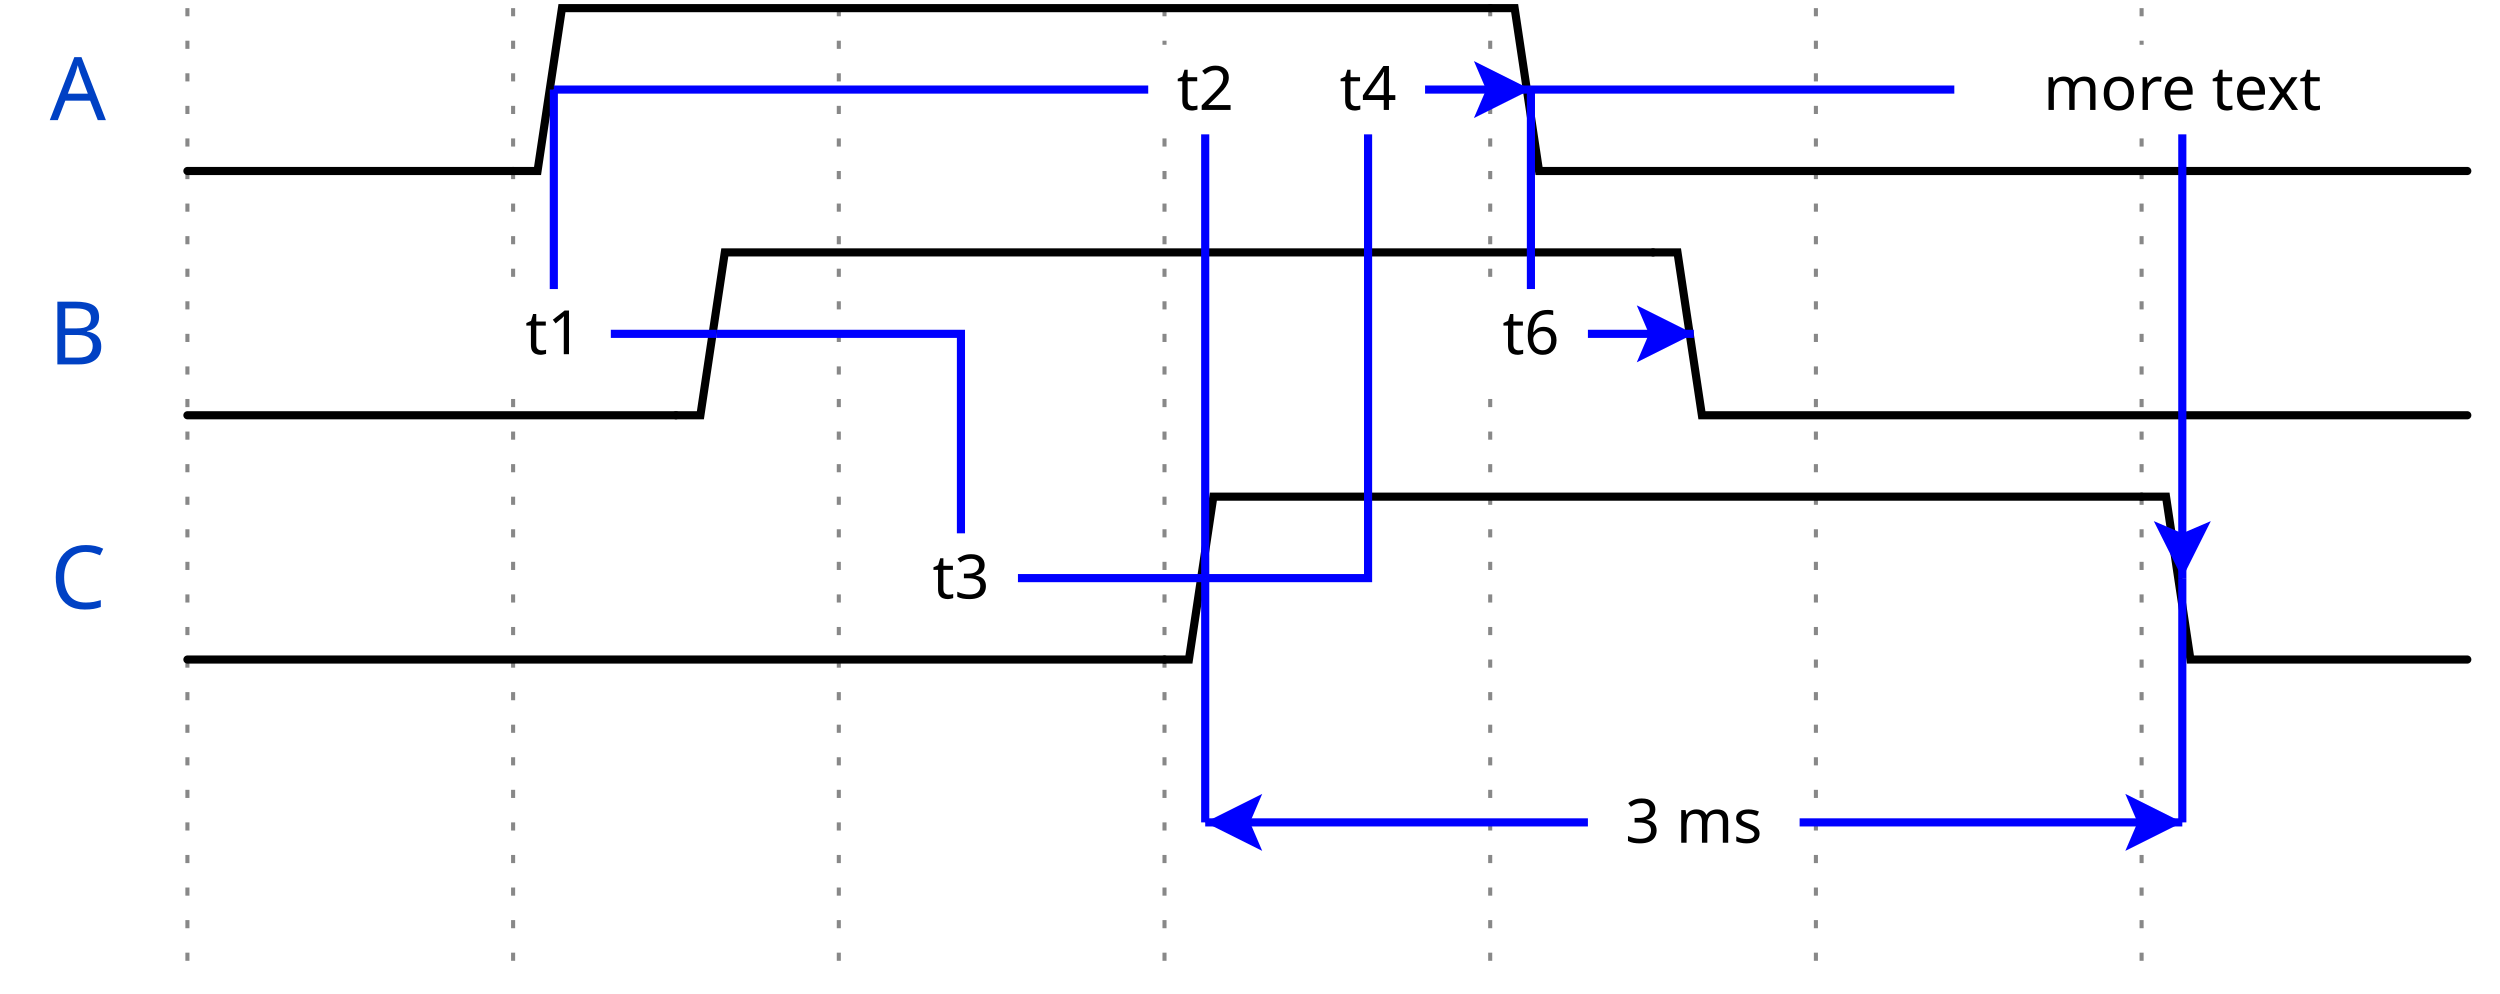
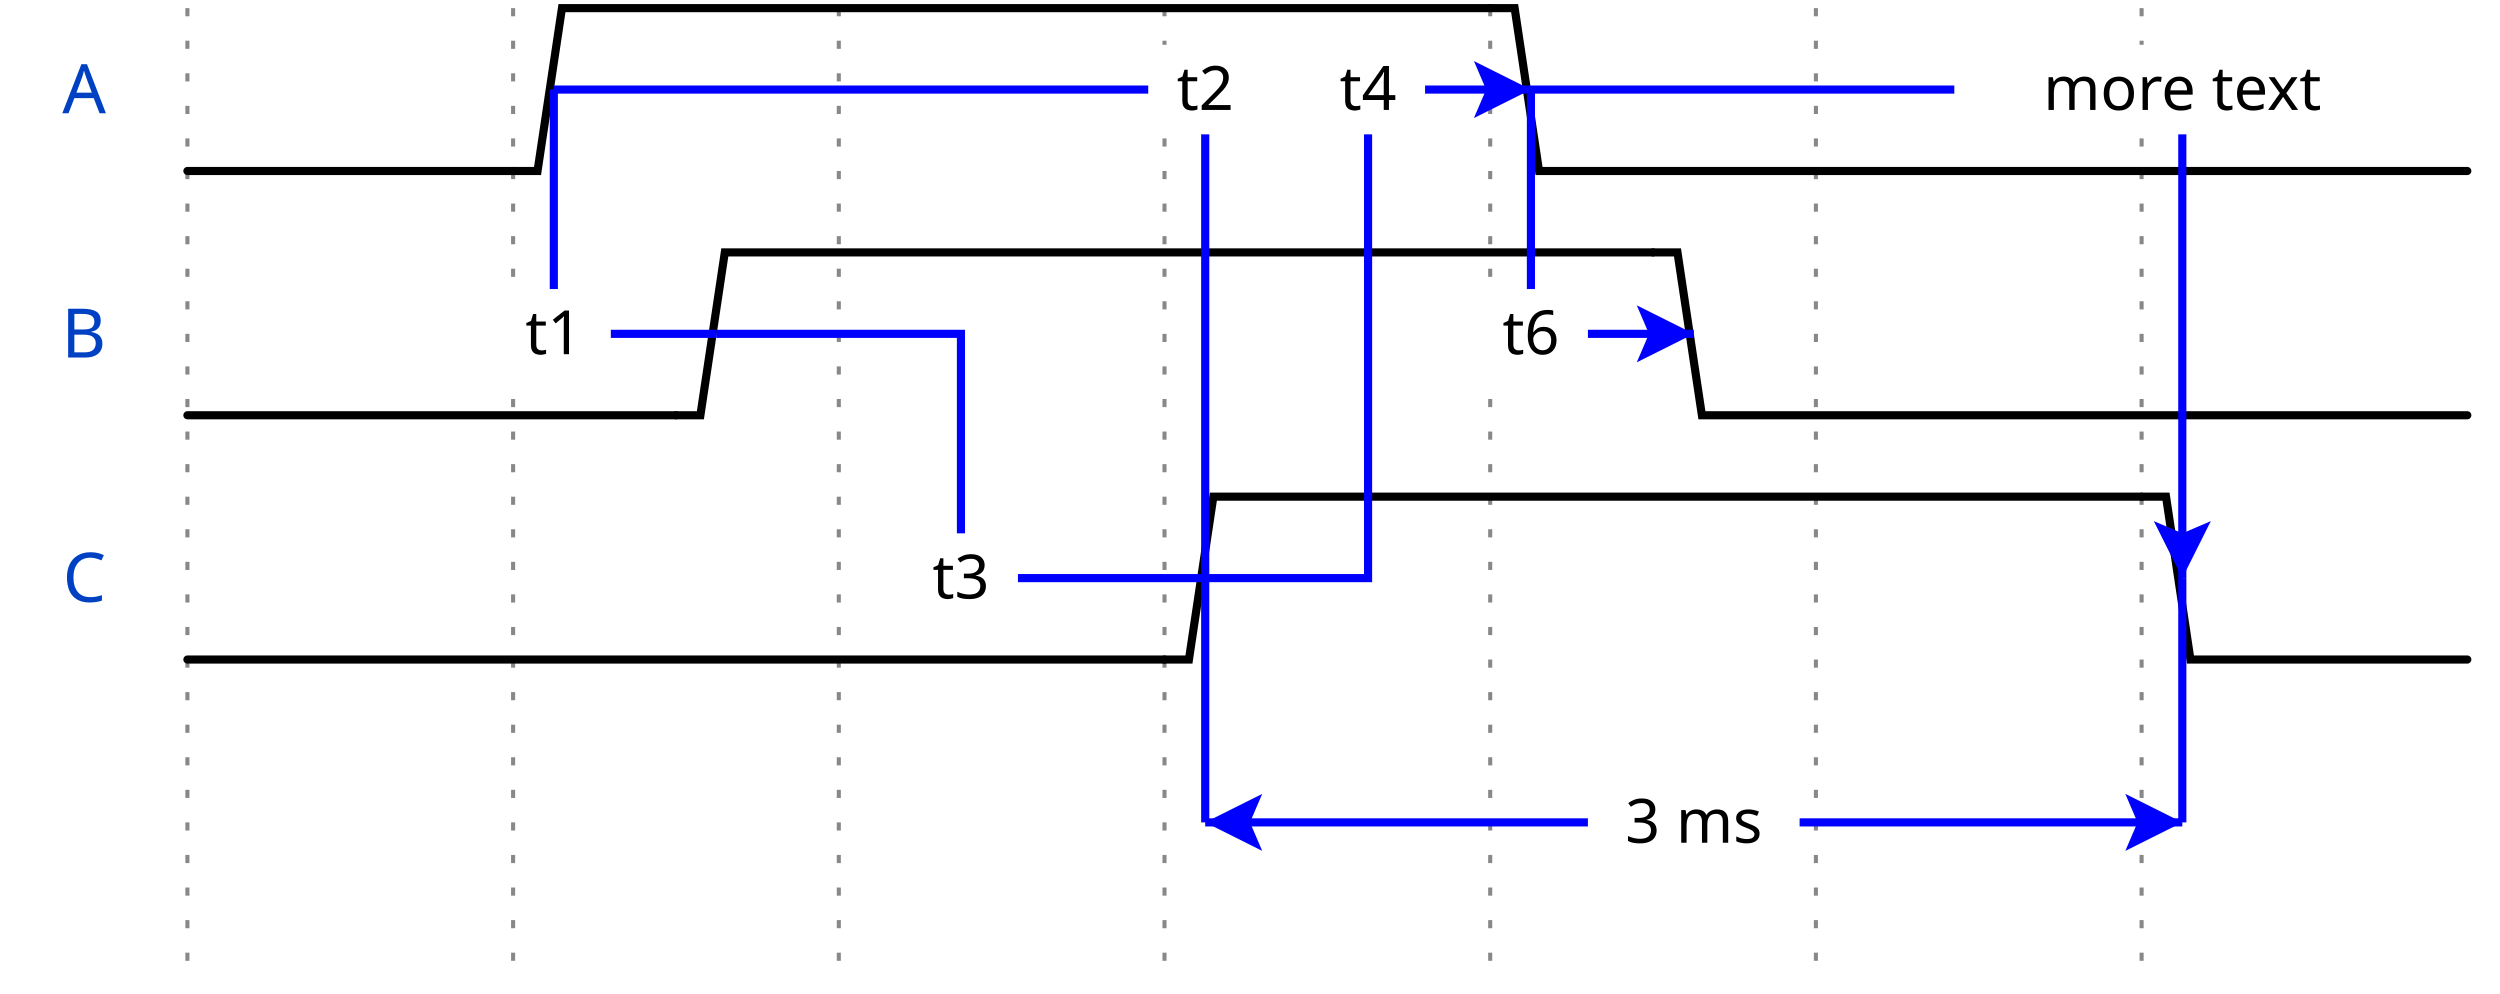
<svg xmlns="http://www.w3.org/2000/svg" width="302" height="120.0" viewBox="-1 -1 303 122.0">
  <style>
- .title {fill: rgba(0, 65, 196, 255);font-weight: 500;font-size: 0.900em;font-family: fira mono;text-align: right;text-anchor: end;dominant-baseline: middle;alignment-baseline: central;}
+ .title {fill: rgba(0, 65, 196, 255);font-weight: 500;font-size: 0.700em;font-family: fira mono;text-align: right;text-anchor: end;dominant-baseline: middle;alignment-baseline: central;}
.text {fill: rgba(0, 0, 0, 255);font-size: 0.900em;font-style: normal;font-variant: normal;font-weight: 500;font-stretch: normal;text-align: center;font-family: fira mono;}
.attr {fill: rgba(0, 0, 0, 255);font-size: 9.000px;font-style: normal;font-variant: normal;font-weight: 200;font-stretch: normal;text-align: center;font-family: fira mono;text-anchor: middle;dominant-baseline: middle;alignment-baseline: central;}
.path {fill: none;stroke: rgba(0, 0, 0, 255);stroke-width: 1;stroke-linecap: round;stroke-linejoin: miter;stroke-miterlimit: 4;stroke-dasharray: none;}
.stripe {fill: none;stroke: rgba(0, 0, 0, 255);stroke-width: 0.5;stroke-linecap: round;stroke-linejoin: miter;stroke-miterlimit: 4;stroke-dasharray: none;}
.data {fill: rgba(0, 0, 0, 255);font-size: 0.500em;font-style: normal;font-variant: normal;font-weight: 500;font-stretch: normal;text-align: center;font-family: fira mono;text-anchor: middle;dominant-baseline: middle;alignment-baseline: central;}
.arrow {fill: rgba(0, 0, 0, 255);stroke: none;}
.hide {fill: rgba(255, 255, 255, 255);stroke: rgba(255, 255, 255, 255);stroke-width: 2;}
.hash {fill: url(#diagonalHatch);}
.s2-polygon {fill: rgba(0, 0, 0, 0);stroke: none;}
.s3-polygon {fill: rgba(255, 255, 176, 255);stroke: none;}
.s4-polygon {fill: rgba(255, 224, 185, 255);stroke: none;}
.s5-polygon {fill: rgba(185, 224, 255, 255);stroke: none;}
.tick {stroke: rgba(136, 136, 136, 255);stroke-width: 0.5;stroke-dasharray: 1, 3;}
.edge {fill: none;stroke: rgba(0, 0, 255, 255);stroke-width: 1;}
.edge-arrow {fill: rgba(0, 0, 255, 255);stroke: none;overflow: visible;}
.edge-text {font-family: fira mono;font-size: 0.625em;fill: rgba(0, 0, 0, 255);filter: #solid;transform: translate(0, 2.5px);text-anchor: middle;}
.edge-background {fill: rgba(255, 255, 255, 255);stroke: rgba(255, 255, 255, 255);stroke-width: 2;}
.border {stroke-width: 1.25;stroke: rgba(0, 0, 0, 255);}
.h1 {fill: rgba(0, 0, 0, 255);font-size: 18.310px;font-weight: bold;font-family: fira mono;text-align: left;dominant-baseline: middle;}
.h2 {fill: rgba(0, 0, 0, 255);font-size: 14.650px;font-weight: bold;font-family: fira mono;text-align: left;dominant-baseline: middle;}
.h3 {fill: rgba(0, 0, 0, 255);font-size: 11.720px;font-weight: bold;font-family: fira mono;text-align: left;dominant-baseline: middle;}
.h4 {fill: rgba(0, 0, 0, 255);font-size: 9.380px;font-weight: bold;font-family: fira mono;text-align: left;dominant-baseline: middle;}
.h5 {fill: rgba(0, 0, 0, 255);font-size: 7.500px;font-weight: bold;font-family: fira mono;text-align: left;dominant-baseline: middle;}
.h6 {fill: rgba(0, 0, 0, 255);font-size: 6.000px;font-weight: bold;font-family: fira mono;text-align: left;dominant-baseline: middle;}</style>
  <defs>
    <pattern id="diagonalHatch" width="5" height="5" patternTransform="rotate(45 0 0)" patternUnits="userSpaceOnUse">
      <line x1="0" y1="0" x2="0" y2="5" style="stroke:black; stroke-width:1" />
    </pattern>
    <marker id="arrow" viewBox="0 0 10 10" refX="10" refY="5" markerWidth="7" markerHeight="7" markerUnits="userSpaceOnUse" orient="auto-start-reverse" style="fill:#00F;">
      <path d="M 0 0 L 10 5 L 0 10 z" />
    </marker>
    <filter x="0" y="0" width="1" height="1" id="solid">
      <feFlood flood-color="white" />
      <feComposite in="SourceGraphic" />
    </filter>
  </defs>
  <g id="a">
    <g id="ticks_14" transform="translate(20, 0)">
      <path d="M0,0 L0,120.0" class="tick" style="fill: none;" />
      <path d="M40,0 L40,120.0" class="tick" style="fill: none;" />
      <path d="M80,0 L80,120.0" class="tick" style="fill: none;" />
      <path d="M120,0 L120,120.0" class="tick" style="fill: none;" />
      <path d="M160,0 L160,120.0" class="tick" style="fill: none;" />
      <path d="M200,0 L200,120.0" class="tick" style="fill: none;" />
      <path d="M240,0 L240,120.0" class="tick" style="fill: none;" />
    </g>
    <g id="A" transform="translate(20, 0)">
-       <text x="-10" y="10.0" class="title" style="stroke: none;">A</text>
+       <text x="-10" y="10" class="title" style="stroke: none;">A</text>
      <g data-symbol="BRICKS.zero" transform="translate(0, 0)" class="s2">
        <path d="M0,20 L3,20 L6,20 L40,20" class="path" style="fill: none;" />
      </g>
      <g data-symbol="BRICKS.one" transform="translate(40, 0)" class="s2">
        <path d="M0,20 L3,20 L6,0 L120,0" class="path" style="fill: none;" />
      </g>
      <g data-symbol="BRICKS.zero" transform="translate(160, 0)" class="s2">
        <path d="M0,0 L3,0 L6,20 L120,20" class="path" style="fill: none;" />
      </g>
    </g>
    <g id="B" transform="translate(20, 30.0)">
-       <text x="-10" y="10.0" class="title" style="stroke: none;">B</text>
+       <text x="-10" y="10" class="title" style="stroke: none;">B</text>
      <g data-symbol="BRICKS.zero" transform="translate(0, 0)" class="s2">
        <path d="M0,20 L3,20 L6,20 L60.0,20" class="path" style="fill: none;" />
      </g>
      <g data-symbol="BRICKS.one" transform="translate(60.0, 0)" class="s2">
        <path d="M0,20 L3,20 L6,0 L120,0" class="path" style="fill: none;" />
      </g>
      <g data-symbol="BRICKS.zero" transform="translate(180.0, 0)" class="s2">
        <path d="M0,0 L3,0 L6,20 L100.0,20" class="path" style="fill: none;" />
      </g>
    </g>
    <g id="C" transform="translate(20, 60.0)">
-       <text x="-10" y="10.0" class="title" style="stroke: none;">C</text>
+       <text x="-10" y="10" class="title" style="stroke: none;">C</text>
      <g data-symbol="BRICKS.zero" transform="translate(0, 0)" class="s2">
        <path d="M0,20 L3,20 L6,20 L120,20" class="path" style="fill: none;" />
      </g>
      <g data-symbol="BRICKS.one" transform="translate(120, 0)" class="s2">
        <path d="M0,20 L3,20 L6,0 L120,0" class="path" style="fill: none;" />
      </g>
      <g data-symbol="BRICKS.zero" transform="translate(240, 0)" class="s2">
        <path d="M0,0 L3,0 L6,20 L40,20" class="path" style="fill: none;" />
      </g>
    </g>
  </g>
  <g id="edge" transform="translate(20, 0)">
    <g id="edge_10">
      <path d="M65.0,40.0 L45.0,40.0 45.0,10.0" class="edge" style="fill: none;" />
      <polygon points="0,0 0,9 12,9 12,0 0,0 " class="edge-background" style="" transform="translate(39.0, 35.5)" />
-       <text x="45.0" y="40.0" class="edge-text" style="stroke: none;">t1</text>
+       <text x="45" y="40" class="edge-text" style="stroke: none;">t1</text>
    </g>
    <g id="edge_11">
      <path d="M45.0,10.0 L125.0,10.0 125.0,70.0" class="edge" style="fill: none;" />
      <polygon points="0,0 0,9 12,9 12,0 0,0 " class="edge-background" style="" transform="translate(119.0, 5.5)" />
-       <text x="125.0" y="10.0" class="edge-text" style="stroke: none;">t2</text>
+       <text x="125" y="10" class="edge-text" style="stroke: none;">t2</text>
    </g>
    <g id="edge_12">
      <path d="M65.0,40.0 L95.0,40.0 95.0,70.0 125.0,70.0" class="edge" style="fill: none;" />
      <polygon points="0,0 0,9 12,9 12,0 0,0 " class="edge-background" style="" transform="translate(89.0, 65.5)" />
-       <text x="95.0" y="70.0" class="edge-text" style="stroke: none;">t3</text>
+       <text x="95" y="70" class="edge-text" style="stroke: none;">t3</text>
    </g>
    <g id="edge_13">
      <path d="M125.0,70.0 L145.0,70.0 145.0,10.0 165.0,10.0" class="edge" style="fill: none;" />
      <path d="M-3.5 -3.5 L0 3.5 L3.5 -3.5 L0 -2 L-3.5 -3.5" transform="translate(161.5, 10.0) rotate(-90.0, 0, 0)" class="edge-arrow" style="" />
      <polygon points="0,0 0,9 12,9 12,0 0,0 " class="edge-background" style="" transform="translate(139.0, 5.5)" />
-       <text x="145.0" y="10.0" class="edge-text" style="stroke: none;">t4</text>
+       <text x="145" y="10" class="edge-text" style="stroke: none;">t4</text>
    </g>
    <g id="edge_14">
      <path d="M165.0,10.0 L245.0,10.0 245.0,70.0" class="edge" style="fill: none;" />
      <path d="M-3.5 -3.5 L0 3.5 L3.5 -3.5 L0 -2 L-3.5 -3.5" transform="translate(245, 66.5) rotate(0, 0, 0)" class="edge-arrow" style="" />
      <polygon points="0,0 0,9 54,9 54,0 0,0 " class="edge-background" style="" transform="translate(218.0, 5.5)" />
-       <text x="245.0" y="10.0" class="edge-text" style="stroke: none;">more text</text>
+       <text x="245" y="10" class="edge-text" style="stroke: none;">more text</text>
    </g>
    <g id="edge_15">
      <path d="M165.0,10.0 L165.0,40.0 185.0,40.0" class="edge" style="fill: none;" />
      <path d="M-3.5 -3.5 L0 3.5 L3.5 -3.5 L0 -2 L-3.5 -3.5" transform="translate(181.5, 40.0) rotate(-90.0, 0, 0)" class="edge-arrow" style="" />
      <polygon points="0,0 0,9 12,9 12,0 0,0 " class="edge-background" style="" transform="translate(159.0, 35.5)" />
-       <text x="165.0" y="40.0" class="edge-text" style="stroke: none;">t6</text>
+       <text x="165" y="40" class="edge-text" style="stroke: none;">t6</text>
    </g>
    <g id="edge_16">
      <path d="M125.0,70.0 L125.0,100.0" class="edge" style="fill: none;" />
    </g>
    <g id="edge_17">
      <path d="M245.0,70.0 L245.0,100.0" class="edge" style="fill: none;" />
    </g>
    <g id="edge_18">
      <path d="M125.0,100.0 L245.0,100.0" class="edge" style="fill: none;" />
      <path d="M-3.5 -3.5 L0 3.5 L3.5 -3.5 L0 -2 L-3.5 -3.5" transform="translate(128.5, 100.0) rotate(90.00015, 0, 0)" class="edge-arrow" style="" />
      <path d="M-3.5 -3.5 L0 3.5 L3.5 -3.5 L0 -2 L-3.5 -3.5" transform="translate(241.5, 100.0) rotate(-90.0, 0, 0)" class="edge-arrow" style="" />
      <polygon points="0,0 0,9 24,9 24,0 0,0 " class="edge-background" style="" transform="translate(173.0, 95.5)" />
-       <text x="185.0" y="100.0" class="edge-text" style="stroke: none;">3 ms</text>
+       <text x="185" y="100" class="edge-text" style="stroke: none;">3 ms</text>
    </g>
  </g>
</svg>
